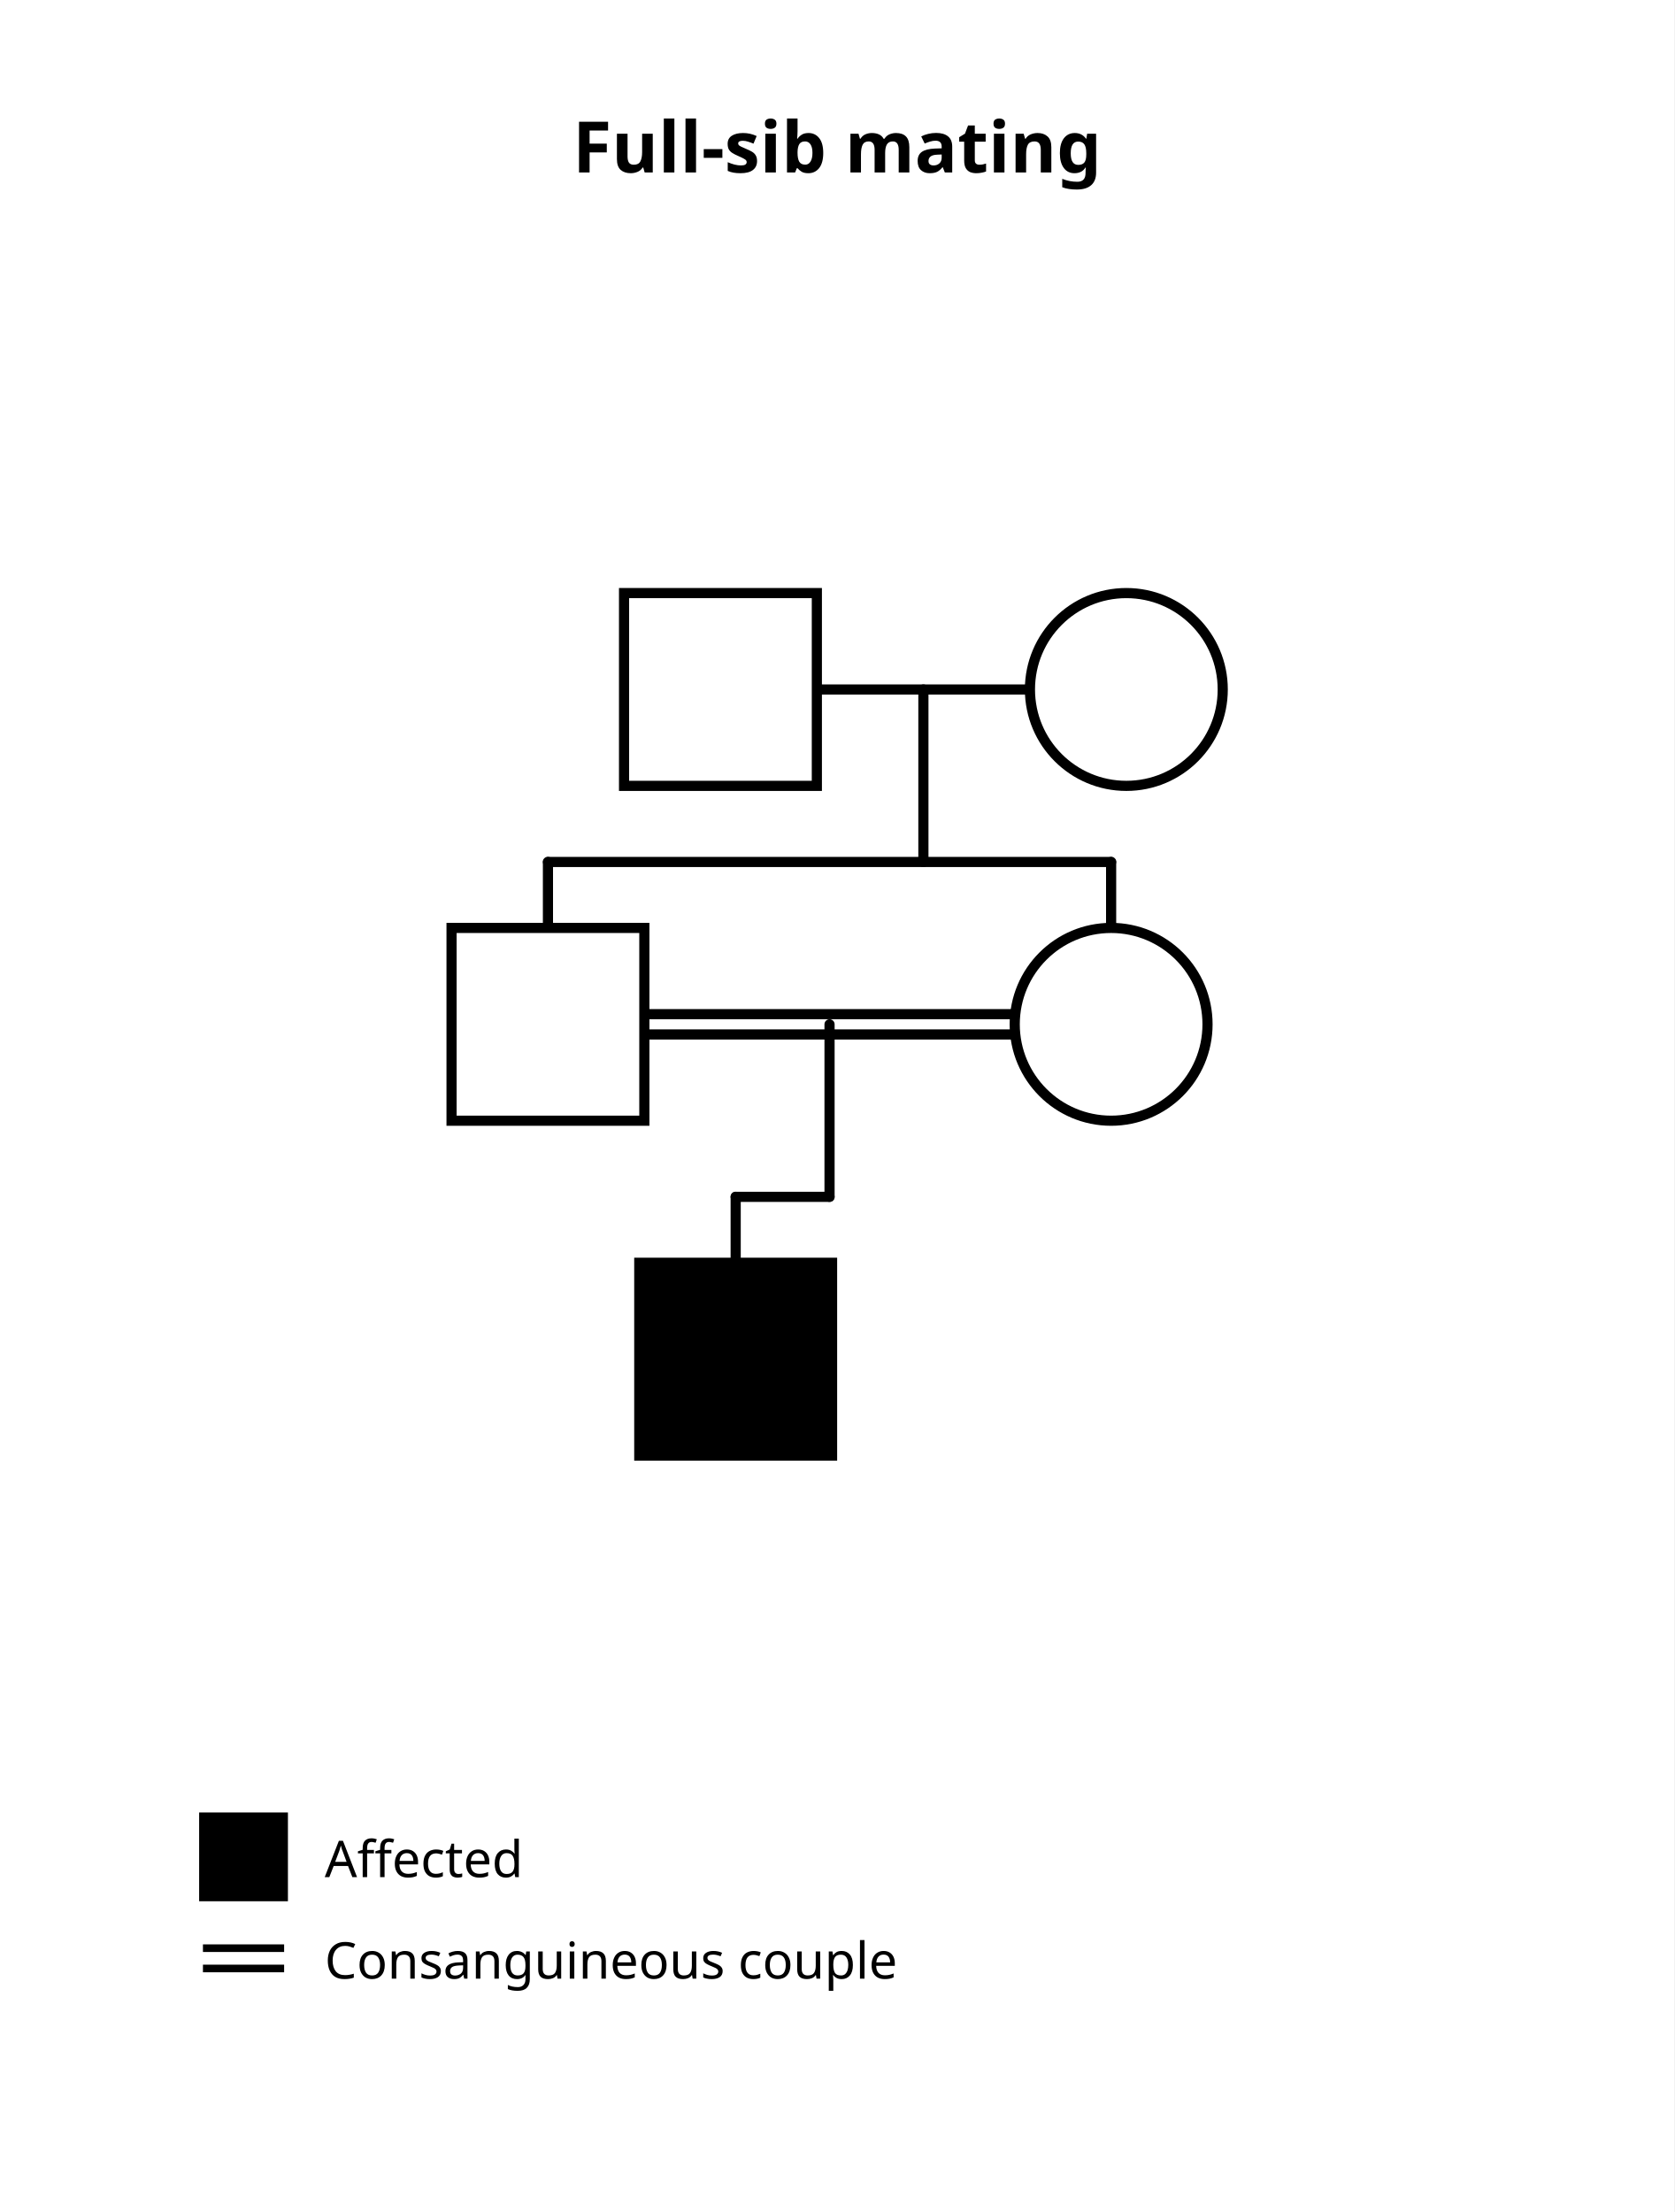
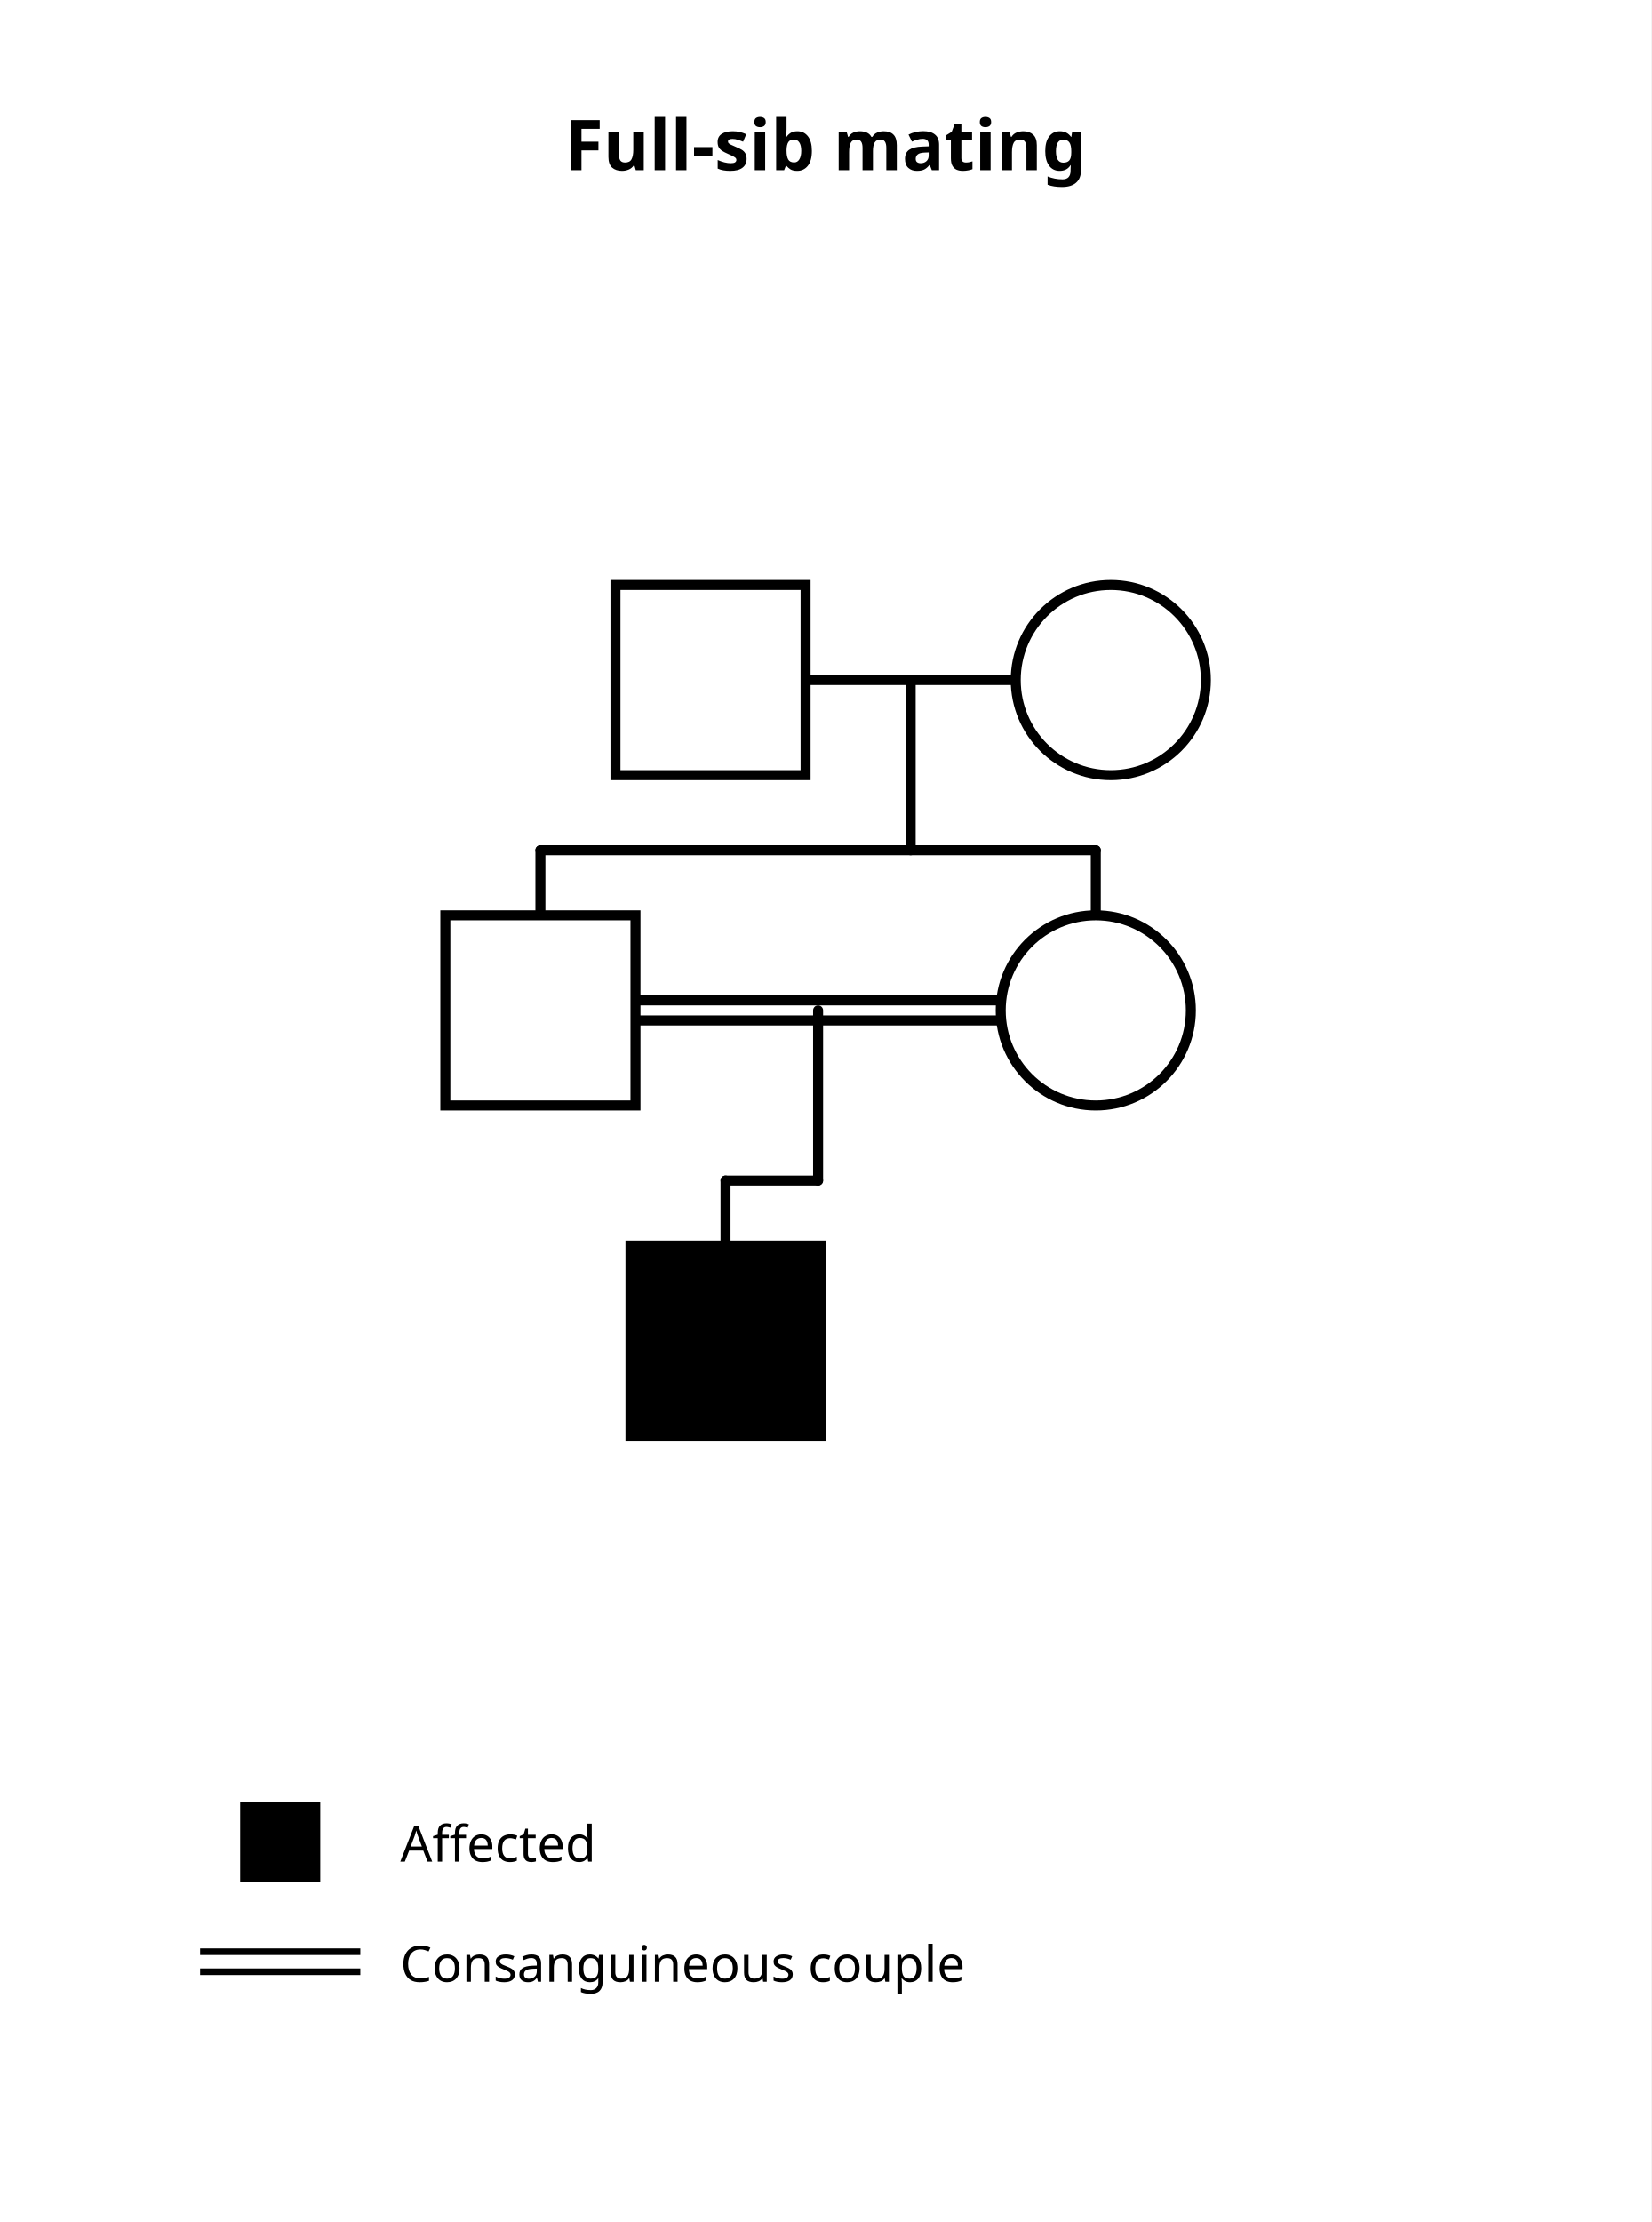
- <svg xmlns="http://www.w3.org/2000/svg" width="330" height="436" viewBox="0 0 330 436">
+ <svg xmlns="http://www.w3.org/2000/svg" width="330" height="444" viewBox="0 0 330 444">
  <defs>
    <marker id="proband-arrowhead" markerWidth="6" markerHeight="6" refX="6" refY="3" orient="auto">
      <path d="M 0 0 L 6 3 L 0 6 Z" fill="black" />
    </marker>
  </defs>
-   <rect width="330" height="436" fill="white" />
+   <rect width="330" height="444" fill="white" />
  <g class="chart-title">
    <text x="165" y="34" text-anchor="middle" font-family="sans-serif" font-size="14" font-weight="bold" fill="black" style="user-select:none">Full-sib mating</text>
  </g>
  <g transform="translate(182 15.9)">
    <path d="M -40 120 L 40 120" fill="none" stroke="black" stroke-width="2" stroke-linecap="round" />
    <line x1="0" y1="120" x2="0" y2="154" fill="none" stroke="black" stroke-width="2" stroke-linecap="round" />
    <path d="M -74 154 L 37 154" fill="none" stroke="black" stroke-width="2" stroke-linecap="round" />
    <line x1="-74" y1="154" x2="-74" y2="166" fill="none" stroke="black" stroke-width="2" stroke-linecap="round" />
    <line x1="37" y1="154" x2="37" y2="166" fill="none" stroke="black" stroke-width="2" stroke-linecap="round" />
    <path d="M -74 184 L 37 184" fill="none" stroke="black" stroke-width="2" stroke-linecap="round" />
    <path d="M -74 188 L 37 188" fill="none" stroke="black" stroke-width="2" stroke-linecap="round" />
    <line x1="-18.5" y1="186" x2="-18.5" y2="220" fill="none" stroke="black" stroke-width="2" stroke-linecap="round" />
    <path d="M -37 220 L -18.5 220" fill="none" stroke="black" stroke-width="2" stroke-linecap="round" />
    <line x1="-37" y1="220" x2="-37" y2="232" fill="none" stroke="black" stroke-width="2" stroke-linecap="round" />
    <g data-id="GF" transform="translate(-40 120) rotate(0)">
      <g transform="translate(-20 -20)">
        <g transform="translate(20 20)" style="user-select:none" />
        <g>
          <g>
            <rect x="1" y="1" width="38" height="38" stroke="black" stroke-width="2" fill="white" />
          </g>
        </g>
      </g>
    </g>
    <g data-id="GM" transform="translate(40 120) rotate(0)">
      <g transform="translate(-20 -20)">
        <g transform="translate(20 20)" style="user-select:none" />
        <g>
          <g>
            <circle cx="20" cy="20" r="19" stroke="black" stroke-width="2" fill="white" />
          </g>
        </g>
      </g>
    </g>
    <g data-id="D" transform="translate(37 186) rotate(0)">
      <g transform="translate(-20 -20)">
        <g transform="translate(20 20)" style="user-select:none" />
        <g>
          <g>
            <circle cx="20" cy="20" r="19" stroke="black" stroke-width="2" fill="white" />
          </g>
        </g>
      </g>
    </g>
    <g data-id="S" transform="translate(-74 186) rotate(0)">
      <g transform="translate(-20 -20)">
        <g transform="translate(20 20)" style="user-select:none" />
        <g>
          <g>
            <rect x="1" y="1" width="38" height="38" stroke="black" stroke-width="2" fill="white" />
          </g>
        </g>
      </g>
    </g>
    <g data-id="C" transform="translate(-37 252) rotate(0)">
      <g transform="translate(-20 -20)">
        <g transform="translate(20 20)" style="user-select:none" />
        <g>
          <g>
            <rect x="1" y="1" width="38" height="38" stroke="black" stroke-width="2" fill="black" />
          </g>
        </g>
      </g>
    </g>
    <g class="consanguinity-labels">
</g>
  </g>
  <g class="pedigree-key" transform="translate(0 356)">
-     <rect x="40" y="2" width="16" height="16" fill="black" stroke="black" stroke-width="1.5" />
-     <text x="64" y="14" font-family="sans-serif" font-size="10" fill="black">Affected</text>
-     <line x1="40" y1="28" x2="56" y2="28" stroke="black" stroke-width="1.5" />
-     <line x1="40" y1="32" x2="56" y2="32" stroke="black" stroke-width="1.5" />
-     <text x="64" y="34" font-family="sans-serif" font-size="10" fill="black">Consanguineous couple</text>
+     <g transform="translate(56 12) scale(0.667) translate(-14 -14)">
+       <svg width="28" height="28" viewBox="-2 -2 28 28">
+         <rect x="1" y="1" width="22" height="22" stroke="black" stroke-width="2" fill="black" />
+       </svg>
+     </g>
+     <text x="80" y="16" font-family="sans-serif" font-size="10" fill="black">Affected</text>
+     <g transform="translate(56 36) scale(0.667) translate(-24 -10)">
+       <svg width="48" height="20" viewBox="0 0 48 20">
+         <line x1="0" y1="7" x2="48" y2="7" stroke="black" stroke-width="2" />
+         <line x1="0" y1="13" x2="48" y2="13" stroke="black" stroke-width="2" />
+       </svg>
+     </g>
+     <text x="80" y="40" font-family="sans-serif" font-size="10" fill="black">Consanguineous couple</text>
  </g>
</svg>
